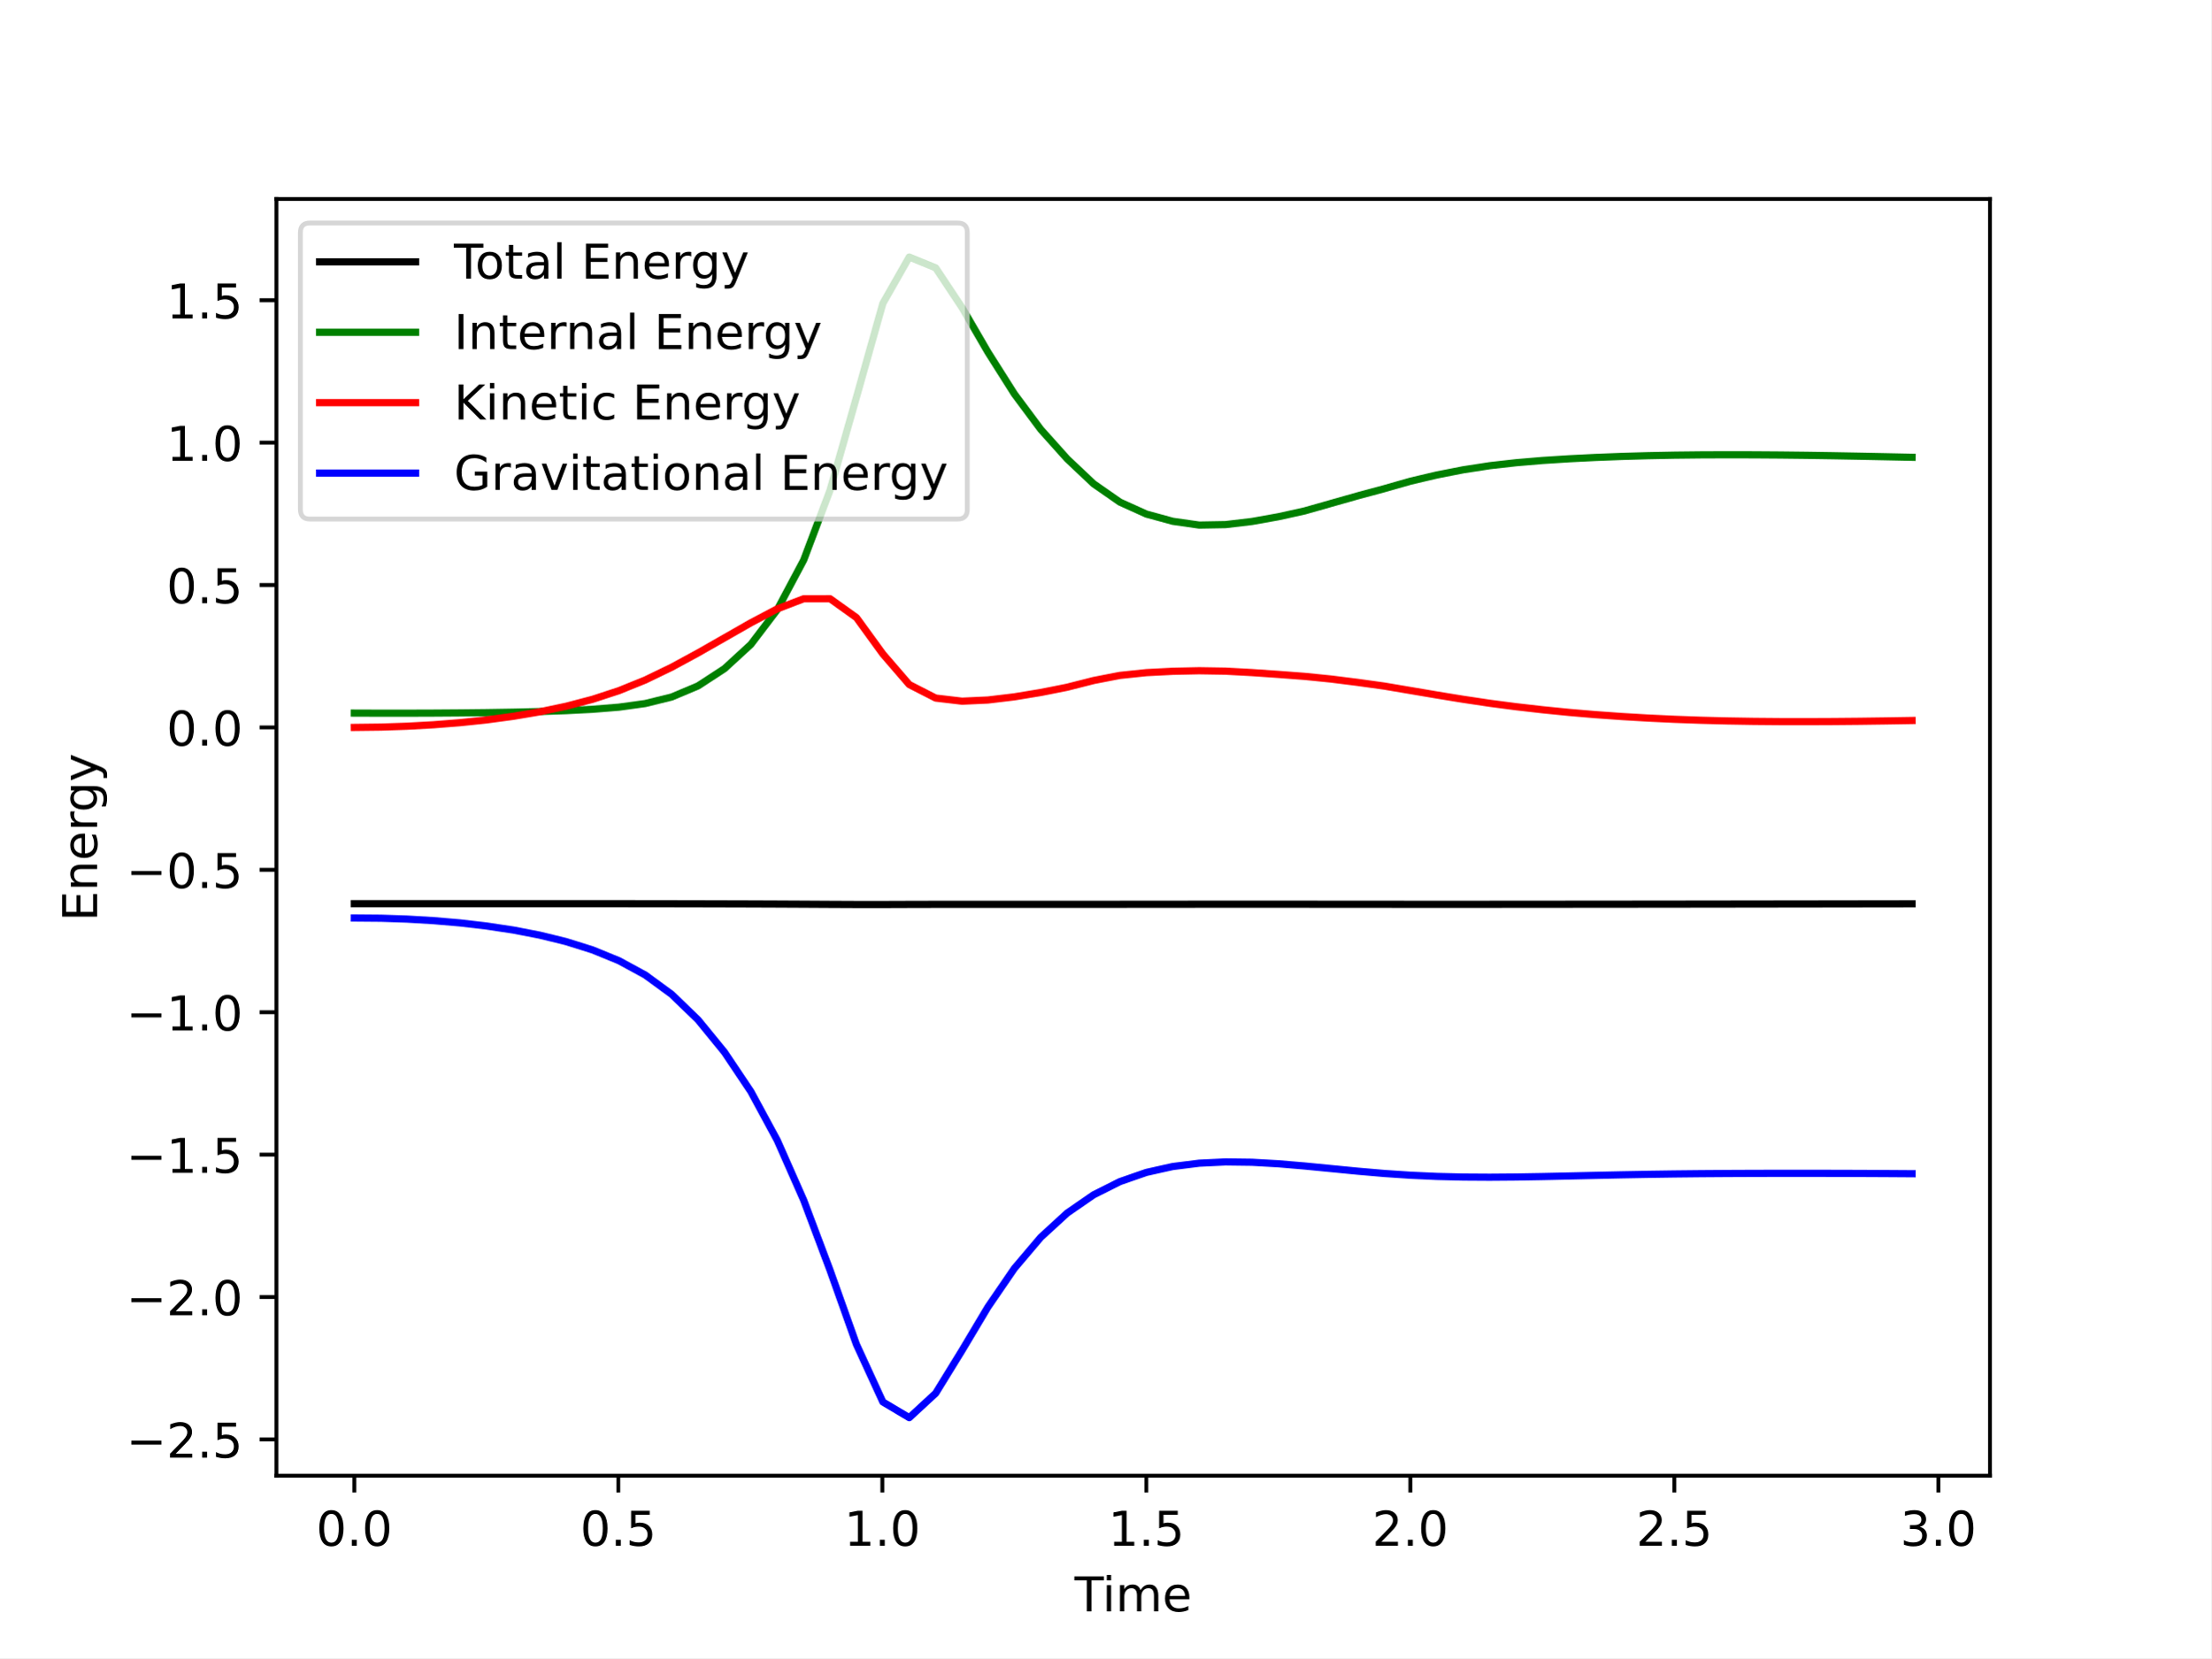
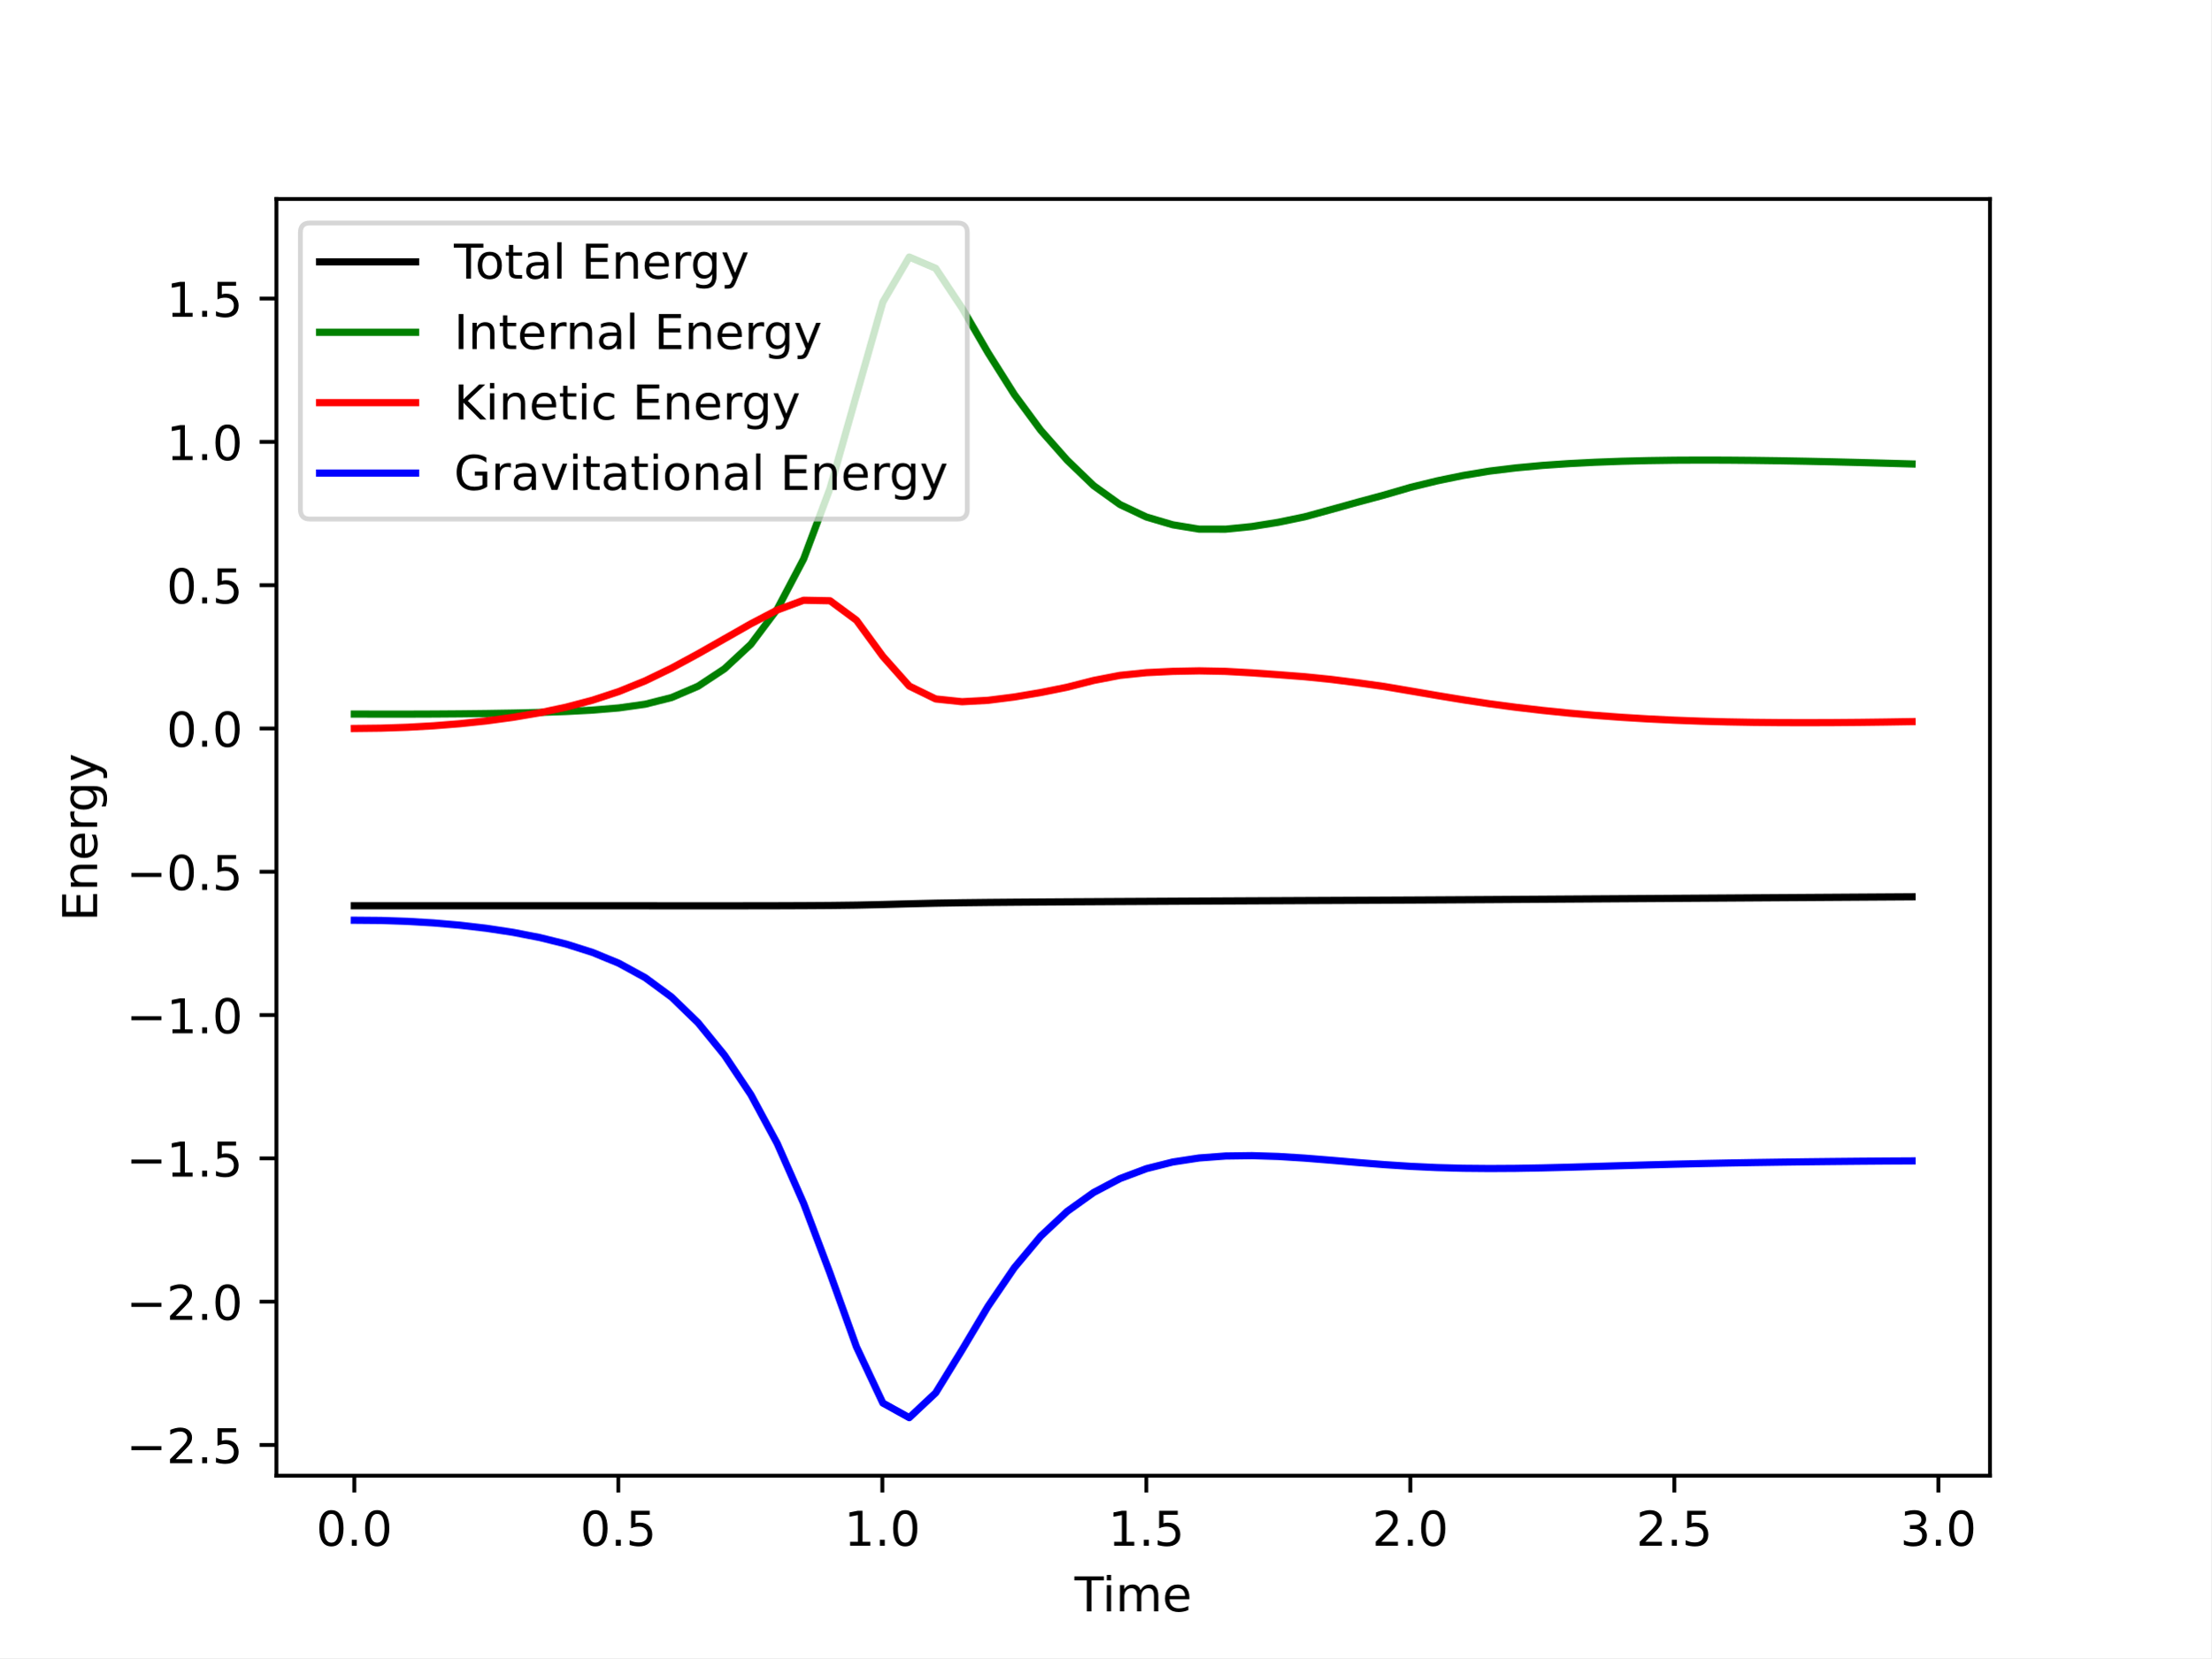
<svg xmlns="http://www.w3.org/2000/svg" xmlns:xlink="http://www.w3.org/1999/xlink" width="460.8pt" height="345.6pt" viewBox="0 0 460.8 345.6" version="1.1">
  <defs>
    <style type="text/css">*{stroke-linejoin: round; stroke-linecap: butt}</style>
  </defs>
  <g id="figure_1">
    <g id="patch_1">
      <path d="M 0 345.6  L 460.8 345.6  L 460.8 0  L 0 0  z " style="fill: #ffffff" />
    </g>
    <g id="axes_1">
      <g id="patch_2">
        <path d="M 57.6 307.584  L 414.72 307.584  L 414.72 41.472  L 57.6 41.472  z " style="fill: #ffffff" />
      </g>
      <g id="matplotlib.axis_1">
        <g id="xtick_1">
          <g id="line2d_1">
            <defs>
-               <path id="mee85e6ace7" d="M 0 0  L 0 3.5  " style="stroke: #000000; stroke-width: 0.8" />
-             </defs>
-             <g>
-               <use xlink:href="#mee85e6ace7" x="73.833" y="307.584" style="stroke: #000000; stroke-width: 0.8" />
+               <path id="m0161b5e053" d="M 0 0  L 0 3.5  " style="stroke: #000000; stroke-width: 0.8" />
+             </defs>
+             <g>
+               <use xlink:href="#m0161b5e053" x="73.833" y="307.584" style="stroke: #000000; stroke-width: 0.8" />
            </g>
          </g>
          <g id="text_1">
            <g transform="translate(65.88116 322.1824) scale(0.1 -0.1)">
              <defs>
                <path id="DejaVuSans-30" d="M 2034 4250  Q 1547 4250 1301 3770  Q 1056 3291 1056 2328  Q 1056 1369 1301 889  Q 1547 409 2034 409  Q 2525 409 2770 889  Q 3016 1369 3016 2328  Q 3016 3291 2770 3770  Q 2525 4250 2034 4250  z M 2034 4750  Q 2819 4750 3233 4129  Q 3647 3509 3647 2328  Q 3647 1150 3233 529  Q 2819 -91 2034 -91  Q 1250 -91 836 529  Q 422 1150 422 2328  Q 422 3509 836 4129  Q 1250 4750 2034 4750  z " transform="scale(0.015625)" />
                <path id="DejaVuSans-2e" d="M 684 794  L 1344 794  L 1344 0  L 684 0  L 684 794  z " transform="scale(0.015625)" />
              </defs>
              <use xlink:href="#DejaVuSans-30" />
              <use xlink:href="#DejaVuSans-2e" x="63.623" />
              <use xlink:href="#DejaVuSans-30" x="95.41" />
            </g>
          </g>
        </g>
        <g id="xtick_2">
          <g id="line2d_2">
            <g>
-               <use xlink:href="#mee85e6ace7" x="128.855" y="307.584" style="stroke: #000000; stroke-width: 0.8" />
+               <use xlink:href="#m0161b5e053" x="128.855" y="307.584" style="stroke: #000000; stroke-width: 0.8" />
            </g>
          </g>
          <g id="text_2">
            <g transform="translate(120.9037 322.1824) scale(0.1 -0.1)">
              <defs>
                <path id="DejaVuSans-35" d="M 691 4666  L 3169 4666  L 3169 4134  L 1269 4134  L 1269 2991  Q 1406 3038 1543 3061  Q 1681 3084 1819 3084  Q 2600 3084 3056 2656  Q 3513 2228 3513 1497  Q 3513 744 3044 326  Q 2575 -91 1722 -91  Q 1428 -91 1123 -41  Q 819 9 494 109  L 494 744  Q 775 591 1075 516  Q 1375 441 1709 441  Q 2250 441 2565 725  Q 2881 1009 2881 1497  Q 2881 1984 2565 2268  Q 2250 2553 1709 2553  Q 1456 2553 1204 2497  Q 953 2441 691 2322  L 691 4666  z " transform="scale(0.015625)" />
              </defs>
              <use xlink:href="#DejaVuSans-30" />
              <use xlink:href="#DejaVuSans-2e" x="63.623" />
              <use xlink:href="#DejaVuSans-35" x="95.41" />
            </g>
          </g>
        </g>
        <g id="xtick_3">
          <g id="line2d_3">
            <g>
-               <use xlink:href="#mee85e6ace7" x="183.878" y="307.584" style="stroke: #000000; stroke-width: 0.8" />
+               <use xlink:href="#m0161b5e053" x="183.878" y="307.584" style="stroke: #000000; stroke-width: 0.8" />
            </g>
          </g>
          <g id="text_3">
            <g transform="translate(175.9263 322.1824) scale(0.1 -0.1)">
              <defs>
                <path id="DejaVuSans-31" d="M 794 531  L 1825 531  L 1825 4091  L 703 3866  L 703 4441  L 1819 4666  L 2450 4666  L 2450 531  L 3481 531  L 3481 0  L 794 0  L 794 531  z " transform="scale(0.015625)" />
              </defs>
              <use xlink:href="#DejaVuSans-31" />
              <use xlink:href="#DejaVuSans-2e" x="63.623" />
              <use xlink:href="#DejaVuSans-30" x="95.41" />
            </g>
          </g>
        </g>
        <g id="xtick_4">
          <g id="line2d_4">
            <g>
-               <use xlink:href="#mee85e6ace7" x="238.9" y="307.584" style="stroke: #000000; stroke-width: 0.8" />
+               <use xlink:href="#m0161b5e053" x="238.9" y="307.584" style="stroke: #000000; stroke-width: 0.8" />
            </g>
          </g>
          <g id="text_4">
            <g transform="translate(230.9489 322.1824) scale(0.1 -0.1)">
              <use xlink:href="#DejaVuSans-31" />
              <use xlink:href="#DejaVuSans-2e" x="63.623" />
              <use xlink:href="#DejaVuSans-35" x="95.41" />
            </g>
          </g>
        </g>
        <g id="xtick_5">
          <g id="line2d_5">
            <g>
-               <use xlink:href="#mee85e6ace7" x="293.923" y="307.584" style="stroke: #000000; stroke-width: 0.8" />
+               <use xlink:href="#m0161b5e053" x="293.923" y="307.584" style="stroke: #000000; stroke-width: 0.8" />
            </g>
          </g>
          <g id="text_5">
            <g transform="translate(285.9715 322.1824) scale(0.1 -0.1)">
              <defs>
                <path id="DejaVuSans-32" d="M 1228 531  L 3431 531  L 3431 0  L 469 0  L 469 531  Q 828 903 1448 1529  Q 2069 2156 2228 2338  Q 2531 2678 2651 2914  Q 2772 3150 2772 3378  Q 2772 3750 2511 3984  Q 2250 4219 1831 4219  Q 1534 4219 1204 4116  Q 875 4013 500 3803  L 500 4441  Q 881 4594 1212 4672  Q 1544 4750 1819 4750  Q 2544 4750 2975 4387  Q 3406 4025 3406 3419  Q 3406 3131 3298 2873  Q 3191 2616 2906 2266  Q 2828 2175 2409 1742  Q 1991 1309 1228 531  z " transform="scale(0.015625)" />
              </defs>
              <use xlink:href="#DejaVuSans-32" />
              <use xlink:href="#DejaVuSans-2e" x="63.623" />
              <use xlink:href="#DejaVuSans-30" x="95.41" />
            </g>
          </g>
        </g>
        <g id="xtick_6">
          <g id="line2d_6">
            <g>
-               <use xlink:href="#mee85e6ace7" x="348.946" y="307.584" style="stroke: #000000; stroke-width: 0.8" />
+               <use xlink:href="#m0161b5e053" x="348.946" y="307.584" style="stroke: #000000; stroke-width: 0.8" />
            </g>
          </g>
          <g id="text_6">
-             <g transform="translate(340.994 322.1824) scale(0.1 -0.1)">
+             <g transform="translate(340.9941 322.1824) scale(0.1 -0.1)">
              <use xlink:href="#DejaVuSans-32" />
              <use xlink:href="#DejaVuSans-2e" x="63.623" />
              <use xlink:href="#DejaVuSans-35" x="95.41" />
            </g>
          </g>
        </g>
        <g id="xtick_7">
          <g id="line2d_7">
            <g>
-               <use xlink:href="#mee85e6ace7" x="403.968" y="307.584" style="stroke: #000000; stroke-width: 0.8" />
+               <use xlink:href="#m0161b5e053" x="403.968" y="307.584" style="stroke: #000000; stroke-width: 0.8" />
            </g>
          </g>
          <g id="text_7">
            <g transform="translate(396.0166 322.1824) scale(0.1 -0.1)">
              <defs>
                <path id="DejaVuSans-33" d="M 2597 2516  Q 3050 2419 3304 2112  Q 3559 1806 3559 1356  Q 3559 666 3084 287  Q 2609 -91 1734 -91  Q 1441 -91 1130 -33  Q 819 25 488 141  L 488 750  Q 750 597 1062 519  Q 1375 441 1716 441  Q 2309 441 2620 675  Q 2931 909 2931 1356  Q 2931 1769 2642 2001  Q 2353 2234 1838 2234  L 1294 2234  L 1294 2753  L 1863 2753  Q 2328 2753 2575 2939  Q 2822 3125 2822 3475  Q 2822 3834 2567 4026  Q 2313 4219 1838 4219  Q 1578 4219 1281 4162  Q 984 4106 628 3988  L 628 4550  Q 988 4650 1302 4700  Q 1616 4750 1894 4750  Q 2613 4750 3031 4423  Q 3450 4097 3450 3541  Q 3450 3153 3228 2886  Q 3006 2619 2597 2516  z " transform="scale(0.015625)" />
              </defs>
              <use xlink:href="#DejaVuSans-33" />
              <use xlink:href="#DejaVuSans-2e" x="63.623" />
              <use xlink:href="#DejaVuSans-30" x="95.41" />
            </g>
          </g>
        </g>
        <g id="text_8">
          <g transform="translate(223.9264 335.8606) scale(0.1 -0.1)">
            <defs>
              <path id="DejaVuSans-54" d="M -19 4666  L 3928 4666  L 3928 4134  L 2272 4134  L 2272 0  L 1638 0  L 1638 4134  L -19 4134  L -19 4666  z " transform="scale(0.015625)" />
              <path id="DejaVuSans-69" d="M 603 3500  L 1178 3500  L 1178 0  L 603 0  L 603 3500  z M 603 4863  L 1178 4863  L 1178 4134  L 603 4134  L 603 4863  z " transform="scale(0.015625)" />
              <path id="DejaVuSans-6d" d="M 3328 2828  Q 3544 3216 3844 3400  Q 4144 3584 4550 3584  Q 5097 3584 5394 3201  Q 5691 2819 5691 2113  L 5691 0  L 5113 0  L 5113 2094  Q 5113 2597 4934 2840  Q 4756 3084 4391 3084  Q 3944 3084 3684 2787  Q 3425 2491 3425 1978  L 3425 0  L 2847 0  L 2847 2094  Q 2847 2600 2669 2842  Q 2491 3084 2119 3084  Q 1678 3084 1418 2786  Q 1159 2488 1159 1978  L 1159 0  L 581 0  L 581 3500  L 1159 3500  L 1159 2956  Q 1356 3278 1631 3431  Q 1906 3584 2284 3584  Q 2666 3584 2933 3390  Q 3200 3197 3328 2828  z " transform="scale(0.015625)" />
              <path id="DejaVuSans-65" d="M 3597 1894  L 3597 1613  L 953 1613  Q 991 1019 1311 708  Q 1631 397 2203 397  Q 2534 397 2845 478  Q 3156 559 3463 722  L 3463 178  Q 3153 47 2828 -22  Q 2503 -91 2169 -91  Q 1331 -91 842 396  Q 353 884 353 1716  Q 353 2575 817 3079  Q 1281 3584 2069 3584  Q 2775 3584 3186 3129  Q 3597 2675 3597 1894  z M 3022 2063  Q 3016 2534 2758 2815  Q 2500 3097 2075 3097  Q 1594 3097 1305 2825  Q 1016 2553 972 2059  L 3022 2063  z " transform="scale(0.015625)" />
            </defs>
            <use xlink:href="#DejaVuSans-54" />
            <use xlink:href="#DejaVuSans-69" x="57.959" />
            <use xlink:href="#DejaVuSans-6d" x="85.742" />
            <use xlink:href="#DejaVuSans-65" x="183.154" />
          </g>
        </g>
      </g>
      <g id="matplotlib.axis_2">
        <g id="ytick_1">
          <g id="line2d_8">
            <defs>
-               <path id="mf016818dab" d="M 0 0  L -3.5 0  " style="stroke: #000000; stroke-width: 0.8" />
-             </defs>
-             <g>
-               <use xlink:href="#mf016818dab" x="57.6" y="300.025" style="stroke: #000000; stroke-width: 0.8" />
+               <path id="m5832516629" d="M 0 0  L -3.5 0  " style="stroke: #000000; stroke-width: 0.8" />
+             </defs>
+             <g>
+               <use xlink:href="#m5832516629" x="57.6" y="301.179" style="stroke: #000000; stroke-width: 0.8" />
            </g>
          </g>
          <g id="text_9">
-             <g transform="translate(26.31719 303.8241) scale(0.1 -0.1)">
+             <g transform="translate(26.31719 304.9782) scale(0.1 -0.1)">
              <defs>
                <path id="DejaVuSans-2212" d="M 678 2272  L 4684 2272  L 4684 1741  L 678 1741  L 678 2272  z " transform="scale(0.015625)" />
              </defs>
              <use xlink:href="#DejaVuSans-2212" />
              <use xlink:href="#DejaVuSans-32" x="83.789" />
              <use xlink:href="#DejaVuSans-2e" x="147.412" />
              <use xlink:href="#DejaVuSans-35" x="179.199" />
            </g>
          </g>
        </g>
        <g id="ytick_2">
          <g id="line2d_9">
            <g>
-               <use xlink:href="#mf016818dab" x="57.6" y="270.343" style="stroke: #000000; stroke-width: 0.8" />
+               <use xlink:href="#m5832516629" x="57.6" y="271.31" style="stroke: #000000; stroke-width: 0.8" />
            </g>
          </g>
          <g id="text_10">
-             <g transform="translate(26.31719 274.1422) scale(0.1 -0.1)">
+             <g transform="translate(26.31719 275.109) scale(0.1 -0.1)">
              <use xlink:href="#DejaVuSans-2212" />
              <use xlink:href="#DejaVuSans-32" x="83.789" />
              <use xlink:href="#DejaVuSans-2e" x="147.412" />
              <use xlink:href="#DejaVuSans-30" x="179.199" />
            </g>
          </g>
        </g>
        <g id="ytick_3">
          <g id="line2d_10">
            <g>
-               <use xlink:href="#mf016818dab" x="57.6" y="240.661" style="stroke: #000000; stroke-width: 0.8" />
+               <use xlink:href="#m5832516629" x="57.6" y="241.44" style="stroke: #000000; stroke-width: 0.8" />
            </g>
          </g>
          <g id="text_11">
-             <g transform="translate(26.31719 244.4603) scale(0.1 -0.1)">
+             <g transform="translate(26.31719 245.2397) scale(0.1 -0.1)">
              <use xlink:href="#DejaVuSans-2212" />
              <use xlink:href="#DejaVuSans-31" x="83.789" />
              <use xlink:href="#DejaVuSans-2e" x="147.412" />
              <use xlink:href="#DejaVuSans-35" x="179.199" />
            </g>
          </g>
        </g>
        <g id="ytick_4">
          <g id="line2d_11">
            <g>
-               <use xlink:href="#mf016818dab" x="57.6" y="210.979" style="stroke: #000000; stroke-width: 0.8" />
+               <use xlink:href="#m5832516629" x="57.6" y="211.571" style="stroke: #000000; stroke-width: 0.8" />
            </g>
          </g>
          <g id="text_12">
-             <g transform="translate(26.31719 214.7785) scale(0.1 -0.1)">
+             <g transform="translate(26.31719 215.3704) scale(0.1 -0.1)">
              <use xlink:href="#DejaVuSans-2212" />
              <use xlink:href="#DejaVuSans-31" x="83.789" />
              <use xlink:href="#DejaVuSans-2e" x="147.412" />
              <use xlink:href="#DejaVuSans-30" x="179.199" />
            </g>
          </g>
        </g>
        <g id="ytick_5">
          <g id="line2d_12">
            <g>
-               <use xlink:href="#mf016818dab" x="57.6" y="181.297" style="stroke: #000000; stroke-width: 0.8" />
+               <use xlink:href="#m5832516629" x="57.6" y="181.702" style="stroke: #000000; stroke-width: 0.8" />
            </g>
          </g>
          <g id="text_13">
-             <g transform="translate(26.31719 185.0966) scale(0.1 -0.1)">
+             <g transform="translate(26.31719 185.5011) scale(0.1 -0.1)">
              <use xlink:href="#DejaVuSans-2212" />
              <use xlink:href="#DejaVuSans-30" x="83.789" />
              <use xlink:href="#DejaVuSans-2e" x="147.412" />
              <use xlink:href="#DejaVuSans-35" x="179.199" />
            </g>
          </g>
        </g>
        <g id="ytick_6">
          <g id="line2d_13">
            <g>
-               <use xlink:href="#mf016818dab" x="57.6" y="151.616" style="stroke: #000000; stroke-width: 0.8" />
+               <use xlink:href="#m5832516629" x="57.6" y="151.833" style="stroke: #000000; stroke-width: 0.8" />
            </g>
          </g>
          <g id="text_14">
-             <g transform="translate(34.69687 155.4147) scale(0.1 -0.1)">
+             <g transform="translate(34.69687 155.6319) scale(0.1 -0.1)">
              <use xlink:href="#DejaVuSans-30" />
              <use xlink:href="#DejaVuSans-2e" x="63.623" />
              <use xlink:href="#DejaVuSans-30" x="95.41" />
            </g>
          </g>
        </g>
        <g id="ytick_7">
          <g id="line2d_14">
            <g>
-               <use xlink:href="#mf016818dab" x="57.6" y="121.934" style="stroke: #000000; stroke-width: 0.8" />
+               <use xlink:href="#m5832516629" x="57.6" y="121.963" style="stroke: #000000; stroke-width: 0.8" />
            </g>
          </g>
          <g id="text_15">
-             <g transform="translate(34.69687 125.7329) scale(0.1 -0.1)">
+             <g transform="translate(34.69687 125.7626) scale(0.1 -0.1)">
              <use xlink:href="#DejaVuSans-30" />
              <use xlink:href="#DejaVuSans-2e" x="63.623" />
              <use xlink:href="#DejaVuSans-35" x="95.41" />
            </g>
          </g>
        </g>
        <g id="ytick_8">
          <g id="line2d_15">
            <g>
-               <use xlink:href="#mf016818dab" x="57.6" y="92.252" style="stroke: #000000; stroke-width: 0.8" />
+               <use xlink:href="#m5832516629" x="57.6" y="92.094" style="stroke: #000000; stroke-width: 0.8" />
            </g>
          </g>
          <g id="text_16">
-             <g transform="translate(34.69687 96.05102) scale(0.1 -0.1)">
+             <g transform="translate(34.69687 95.89332) scale(0.1 -0.1)">
              <use xlink:href="#DejaVuSans-31" />
              <use xlink:href="#DejaVuSans-2e" x="63.623" />
              <use xlink:href="#DejaVuSans-30" x="95.41" />
            </g>
          </g>
        </g>
        <g id="ytick_9">
          <g id="line2d_16">
            <g>
-               <use xlink:href="#mf016818dab" x="57.6" y="62.57" style="stroke: #000000; stroke-width: 0.8" />
+               <use xlink:href="#m5832516629" x="57.6" y="62.225" style="stroke: #000000; stroke-width: 0.8" />
            </g>
          </g>
          <g id="text_17">
-             <g transform="translate(34.69687 66.36916) scale(0.1 -0.1)">
+             <g transform="translate(34.69687 66.02405) scale(0.1 -0.1)">
              <use xlink:href="#DejaVuSans-31" />
              <use xlink:href="#DejaVuSans-2e" x="63.623" />
              <use xlink:href="#DejaVuSans-35" x="95.41" />
            </g>
          </g>
        </g>
        <g id="text_18">
          <g transform="translate(20.2375 192.0342) rotate(-90) scale(0.1 -0.1)">
            <defs>
              <path id="DejaVuSans-45" d="M 628 4666  L 3578 4666  L 3578 4134  L 1259 4134  L 1259 2753  L 3481 2753  L 3481 2222  L 1259 2222  L 1259 531  L 3634 531  L 3634 0  L 628 0  L 628 4666  z " transform="scale(0.015625)" />
              <path id="DejaVuSans-6e" d="M 3513 2113  L 3513 0  L 2938 0  L 2938 2094  Q 2938 2591 2744 2837  Q 2550 3084 2163 3084  Q 1697 3084 1428 2787  Q 1159 2491 1159 1978  L 1159 0  L 581 0  L 581 3500  L 1159 3500  L 1159 2956  Q 1366 3272 1645 3428  Q 1925 3584 2291 3584  Q 2894 3584 3203 3211  Q 3513 2838 3513 2113  z " transform="scale(0.015625)" />
              <path id="DejaVuSans-72" d="M 2631 2963  Q 2534 3019 2420 3045  Q 2306 3072 2169 3072  Q 1681 3072 1420 2755  Q 1159 2438 1159 1844  L 1159 0  L 581 0  L 581 3500  L 1159 3500  L 1159 2956  Q 1341 3275 1631 3429  Q 1922 3584 2338 3584  Q 2397 3584 2469 3576  Q 2541 3569 2628 3553  L 2631 2963  z " transform="scale(0.015625)" />
              <path id="DejaVuSans-67" d="M 2906 1791  Q 2906 2416 2648 2759  Q 2391 3103 1925 3103  Q 1463 3103 1205 2759  Q 947 2416 947 1791  Q 947 1169 1205 825  Q 1463 481 1925 481  Q 2391 481 2648 825  Q 2906 1169 2906 1791  z M 3481 434  Q 3481 -459 3084 -895  Q 2688 -1331 1869 -1331  Q 1566 -1331 1297 -1286  Q 1028 -1241 775 -1147  L 775 -588  Q 1028 -725 1275 -790  Q 1522 -856 1778 -856  Q 2344 -856 2625 -561  Q 2906 -266 2906 331  L 2906 616  Q 2728 306 2450 153  Q 2172 0 1784 0  Q 1141 0 747 490  Q 353 981 353 1791  Q 353 2603 747 3093  Q 1141 3584 1784 3584  Q 2172 3584 2450 3431  Q 2728 3278 2906 2969  L 2906 3500  L 3481 3500  L 3481 434  z " transform="scale(0.015625)" />
              <path id="DejaVuSans-79" d="M 2059 -325  Q 1816 -950 1584 -1140  Q 1353 -1331 966 -1331  L 506 -1331  L 506 -850  L 844 -850  Q 1081 -850 1212 -737  Q 1344 -625 1503 -206  L 1606 56  L 191 3500  L 800 3500  L 1894 763  L 2988 3500  L 3597 3500  L 2059 -325  z " transform="scale(0.015625)" />
            </defs>
            <use xlink:href="#DejaVuSans-45" />
            <use xlink:href="#DejaVuSans-6e" x="63.184" />
            <use xlink:href="#DejaVuSans-65" x="126.562" />
            <use xlink:href="#DejaVuSans-72" x="188.086" />
            <use xlink:href="#DejaVuSans-67" x="227.449" />
            <use xlink:href="#DejaVuSans-79" x="290.926" />
          </g>
        </g>
      </g>
      <g id="line2d_17">
-         <path d="M 73.833 188.347  L 79.445 188.347  L 84.837 188.347  L 90.34 188.347  L 95.842 188.347  L 101.344 188.347  L 106.956 188.347  L 112.458 188.348  L 117.961 188.349  L 123.463 188.351  L 128.965 188.354  L 134.467 188.359  L 139.969 188.367  L 145.472 188.378  L 150.974 188.392  L 156.476 188.408  L 161.978 188.431  L 167.48 188.46  L 172.983 188.493  L 178.485 188.52  L 183.987 188.522  L 189.489 188.502  L 194.992 188.489  L 200.494 188.486  L 205.887 188.488  L 211.389 188.488  L 216.892 188.488  L 222.394 188.486  L 227.897 188.483  L 233.399 188.48  L 238.902 188.475  L 244.405 188.471  L 249.907 188.466  L 255.41 188.464  L 260.912 188.464  L 266.415 188.464  L 271.917 188.466  L 277.42 188.47  L 282.922 188.474  L 288.523 188.478  L 293.952 188.481  L 299.454 188.483  L 304.956 188.481  L 310.458 188.48  L 315.959 188.477  L 321.461 188.472  L 326.963 188.467  L 332.465 188.463  L 337.967 188.458  L 343.469 188.452  L 348.971 188.446  L 354.472 188.439  L 359.974 188.432  L 365.476 188.425  L 370.978 188.417  L 376.48 188.41  L 381.982 188.402  L 387.484 188.394  L 392.985 188.386  L 398.487 188.378  " clip-path="url(#p14ffa6c69c)" style="fill: none; stroke: #000000; stroke-width: 1.5; stroke-linecap: square" />
+         <path d="M 73.833 188.796  L 79.445 188.795  L 84.837 188.795  L 90.34 188.794  L 95.842 188.794  L 101.344 188.793  L 106.956 188.793  L 112.458 188.793  L 117.961 188.793  L 123.463 188.794  L 128.965 188.796  L 134.467 188.798  L 139.969 188.802  L 145.472 188.805  L 150.974 188.804  L 156.476 188.798  L 161.978 188.788  L 167.48 188.767  L 172.983 188.73  L 178.485 188.658  L 183.987 188.533  L 189.489 188.38  L 194.992 188.251  L 200.494 188.16  L 205.887 188.097  L 211.389 188.048  L 216.892 188.008  L 222.394 187.972  L 227.897 187.94  L 233.399 187.908  L 238.902 187.878  L 244.405 187.847  L 249.907 187.816  L 255.41 187.789  L 260.912 187.761  L 266.415 187.734  L 271.917 187.707  L 277.42 187.681  L 282.922 187.655  L 288.522 187.628  L 293.952 187.6  L 299.454 187.569  L 304.956 187.536  L 310.458 187.502  L 315.959 187.466  L 321.461 187.43  L 326.963 187.393  L 332.465 187.357  L 337.967 187.321  L 343.469 187.285  L 348.971 187.249  L 354.472 187.212  L 359.974 187.176  L 365.476 187.139  L 370.978 187.102  L 376.48 187.066  L 381.982 187.029  L 387.484 186.992  L 392.985 186.956  L 398.487 186.92  " clip-path="url(#p049c8ab7bf)" style="fill: none; stroke: #000000; stroke-width: 1.5; stroke-linecap: square" />
      </g>
      <g id="line2d_18">
-         <path d="M 73.833 148.63  L 79.445 148.65  L 84.837 148.649  L 90.34 148.63  L 95.842 148.591  L 101.344 148.53  L 106.956 148.437  L 112.458 148.306  L 117.961 148.118  L 123.463 147.839  L 128.965 147.395  L 134.467 146.635  L 139.969 145.279  L 145.472 142.961  L 150.974 139.371  L 156.476 134.318  L 161.978 127.085  L 167.48 116.752  L 172.983 102.169  L 178.485 82.791  L 183.987 63.237  L 189.489 53.568  L 194.992 55.824  L 200.494 64.114  L 205.887 73.399  L 211.389 82.093  L 216.892 89.491  L 222.394 95.631  L 227.897 100.828  L 233.399 104.658  L 238.902 107.143  L 244.405 108.648  L 249.907 109.442  L 255.41 109.343  L 260.912 108.686  L 266.415 107.703  L 271.917 106.483  L 277.42 104.917  L 282.922 103.355  L 288.523 101.843  L 293.952 100.292  L 299.454 98.993  L 304.956 97.914  L 310.458 97.062  L 315.959 96.442  L 321.461 95.971  L 326.963 95.619  L 332.465 95.346  L 337.967 95.134  L 343.469 94.977  L 348.971 94.868  L 354.472 94.807  L 359.974 94.785  L 365.476 94.797  L 370.978 94.836  L 376.48 94.9  L 381.982 94.985  L 387.484 95.086  L 392.985 95.197  L 398.487 95.312  " clip-path="url(#p14ffa6c69c)" style="fill: none; stroke: #008000; stroke-width: 1.5; stroke-linecap: square" />
+         <path d="M 73.833 148.829  L 79.445 148.847  L 84.837 148.844  L 90.34 148.824  L 95.842 148.783  L 101.344 148.719  L 106.956 148.623  L 112.458 148.489  L 117.961 148.296  L 123.463 148.009  L 128.965 147.553  L 134.467 146.774  L 139.969 145.387  L 145.472 143.032  L 150.974 139.402  L 156.476 134.291  L 161.978 126.956  L 167.48 116.498  L 172.983 101.77  L 178.485 82.315  L 183.987 62.956  L 189.489 53.568  L 194.992 55.918  L 200.494 64.204  L 205.887 73.488  L 211.389 82.216  L 216.892 89.679  L 222.394 95.907  L 227.897 101.208  L 233.399 105.151  L 238.902 107.755  L 244.405 109.378  L 249.907 110.285  L 255.41 110.292  L 260.912 109.74  L 266.415 108.853  L 271.917 107.714  L 277.42 106.204  L 282.922 104.672  L 288.522 103.161  L 293.952 101.58  L 299.454 100.231  L 304.956 99.094  L 310.458 98.182  L 315.959 97.511  L 321.461 97  L 326.963 96.624  L 332.465 96.342  L 337.967 96.136  L 343.469 95.998  L 348.971 95.917  L 354.472 95.89  L 359.974 95.906  L 365.476 95.956  L 370.978 96.033  L 376.48 96.135  L 381.982 96.257  L 387.484 96.396  L 392.985 96.546  L 398.487 96.7  " clip-path="url(#p049c8ab7bf)" style="fill: none; stroke: #008000; stroke-width: 1.5; stroke-linecap: square" />
      </g>
      <g id="line2d_19">
-         <path d="M 73.833 151.616  L 79.445 151.548  L 84.837 151.368  L 90.34 151.064  L 95.842 150.63  L 101.344 150.055  L 106.956 149.301  L 112.458 148.37  L 117.961 147.209  L 123.463 145.763  L 128.965 143.963  L 134.467 141.738  L 139.969 139.075  L 145.472 136.088  L 150.974 132.951  L 156.476 129.809  L 161.978 126.902  L 167.48 124.801  L 172.983 124.79  L 178.485 128.728  L 183.987 136.304  L 189.489 142.681  L 194.992 145.495  L 200.494 146.148  L 205.887 145.902  L 211.389 145.24  L 216.892 144.335  L 222.394 143.24  L 227.897 141.841  L 233.399 140.771  L 238.902 140.196  L 244.405 139.917  L 249.907 139.8  L 255.41 139.891  L 260.912 140.185  L 266.415 140.562  L 271.917 140.979  L 277.42 141.534  L 282.922 142.223  L 288.523 143.006  L 293.952 143.922  L 299.454 144.858  L 304.956 145.756  L 310.458 146.579  L 315.959 147.3  L 321.461 147.931  L 326.963 148.48  L 332.465 148.949  L 337.967 149.343  L 343.469 149.666  L 348.971 149.924  L 354.472 150.121  L 359.974 150.262  L 365.476 150.353  L 370.978 150.401  L 376.48 150.41  L 381.982 150.386  L 387.484 150.335  L 392.985 150.26  L 398.487 150.168  " clip-path="url(#p14ffa6c69c)" style="fill: none; stroke: #ff0000; stroke-width: 1.5; stroke-linecap: square" />
+         <path d="M 73.833 151.833  L 79.445 151.765  L 84.837 151.583  L 90.34 151.277  L 95.842 150.841  L 101.344 150.262  L 106.956 149.504  L 112.458 148.567  L 117.961 147.399  L 123.463 145.946  L 128.965 144.138  L 134.467 141.907  L 139.969 139.248  L 145.472 136.27  L 150.974 133.147  L 156.476 130.017  L 161.978 127.141  L 167.48 125.108  L 172.983 125.214  L 178.485 129.278  L 183.987 136.806  L 189.489 142.993  L 194.992 145.679  L 200.494 146.259  L 205.887 145.967  L 211.389 145.27  L 216.892 144.343  L 222.394 143.234  L 227.897 141.83  L 233.399 140.765  L 238.902 140.198  L 244.405 139.931  L 249.907 139.826  L 255.41 139.933  L 260.912 140.238  L 266.415 140.625  L 271.917 141.049  L 277.42 141.608  L 282.922 142.302  L 288.522 143.089  L 293.952 144.012  L 299.454 144.956  L 304.956 145.862  L 310.458 146.694  L 315.959 147.425  L 321.461 148.067  L 326.963 148.627  L 332.465 149.106  L 337.967 149.51  L 343.469 149.843  L 348.971 150.109  L 354.472 150.314  L 359.974 150.463  L 365.476 150.56  L 370.978 150.614  L 376.48 150.629  L 381.982 150.61  L 387.484 150.563  L 392.985 150.492  L 398.487 150.402  " clip-path="url(#p049c8ab7bf)" style="fill: none; stroke: #ff0000; stroke-width: 1.5; stroke-linecap: square" />
      </g>
      <g id="line2d_20">
-         <path d="M 73.833 191.337  L 79.445 191.385  L 84.837 191.566  L 90.34 191.889  L 95.842 192.361  L 101.344 192.998  L 106.956 193.846  L 112.458 194.908  L 117.961 196.258  L 123.463 197.984  L 128.965 200.231  L 134.467 203.222  L 139.969 207.248  L 145.472 212.564  L 150.974 219.304  L 156.476 227.516  L 161.978 237.679  L 167.48 250.141  L 172.983 264.768  L 178.485 280.235  L 183.987 292.214  L 189.489 295.488  L 194.992 290.403  L 200.494 281.459  L 205.887 272.42  L 211.389 264.389  L 216.892 257.895  L 222.394 252.849  L 227.897 249.048  L 233.399 246.284  L 238.902 244.37  L 244.405 243.139  L 249.907 242.447  L 255.41 242.186  L 260.912 242.256  L 266.415 242.566  L 271.917 243.032  L 277.42 243.573  L 282.922 244.109  L 288.523 244.591  L 293.952 244.958  L 299.454 245.21  L 304.956 245.342  L 310.458 245.377  L 315.959 245.333  L 321.461 245.238  L 326.963 245.117  L 332.465 244.99  L 337.967 244.872  L 343.469 244.77  L 348.971 244.689  L 354.472 244.63  L 359.974 244.591  L 365.476 244.567  L 370.978 244.556  L 376.48 244.556  L 381.982 244.563  L 387.484 244.579  L 392.985 244.606  L 398.487 244.644  " clip-path="url(#p14ffa6c69c)" style="fill: none; stroke: #0000ff; stroke-width: 1.5; stroke-linecap: square" />
+         <path d="M 73.833 191.805  L 79.445 191.854  L 84.837 192.038  L 90.34 192.364  L 95.842 192.84  L 101.344 193.482  L 106.956 194.336  L 112.458 195.407  L 117.961 196.768  L 123.463 198.509  L 128.965 200.774  L 134.467 203.786  L 139.969 207.837  L 145.472 213.173  L 150.974 219.925  L 156.476 228.159  L 161.978 238.36  L 167.48 250.83  L 172.983 265.415  L 178.485 280.734  L 183.987 292.44  L 189.489 295.488  L 194.992 290.322  L 200.494 281.365  L 205.887 272.31  L 211.389 264.231  L 216.892 257.654  L 222.394 252.499  L 227.897 248.569  L 233.399 245.66  L 238.902 243.592  L 244.405 242.205  L 249.907 241.361  L 255.41 240.95  L 260.912 240.873  L 266.415 241.047  L 271.917 241.393  L 277.42 241.838  L 282.922 242.308  L 288.522 242.75  L 293.952 243.106  L 299.454 243.364  L 304.956 243.513  L 310.458 243.564  L 315.959 243.529  L 321.461 243.43  L 326.963 243.291  L 332.465 243.131  L 337.967 242.965  L 343.469 242.805  L 348.971 242.657  L 354.472 242.527  L 359.974 242.414  L 365.476 242.316  L 370.978 242.233  L 376.48 242.16  L 381.982 242.098  L 387.484 242.044  L 392.985 242  L 398.487 241.969  " clip-path="url(#p049c8ab7bf)" style="fill: none; stroke: #0000ff; stroke-width: 1.5; stroke-linecap: square" />
      </g>
      <g id="patch_3">
        <path d="M 57.6 307.584  L 57.6 41.472  " style="fill: none; stroke: #000000; stroke-width: 0.8; stroke-linejoin: miter; stroke-linecap: square" />
      </g>
      <g id="patch_4">
        <path d="M 414.72 307.584  L 414.72 41.472  " style="fill: none; stroke: #000000; stroke-width: 0.8; stroke-linejoin: miter; stroke-linecap: square" />
      </g>
      <g id="patch_5">
        <path d="M 57.6 307.584  L 414.72 307.584  " style="fill: none; stroke: #000000; stroke-width: 0.8; stroke-linejoin: miter; stroke-linecap: square" />
      </g>
      <g id="patch_6">
        <path d="M 57.6 41.472  L 414.72 41.472  " style="fill: none; stroke: #000000; stroke-width: 0.8; stroke-linejoin: miter; stroke-linecap: square" />
      </g>
      <g id="legend_1">
        <g id="patch_7">
          <path d="M 64.6 108.184  L 199.584 108.184  Q 201.584 108.184 201.584 106.184  L 201.584 48.472  Q 201.584 46.472 199.584 46.472  L 64.6 46.472  Q 62.6 46.472 62.6 48.472  L 62.6 106.184  Q 62.6 108.184 64.6 108.184  z " style="fill: #ffffff; opacity: 0.8; stroke: #cccccc; stroke-linejoin: miter" />
        </g>
        <g id="line2d_21">
          <path d="M 66.6 54.57  L 76.6 54.57  L 86.6 54.57  " style="fill: none; stroke: #000000; stroke-width: 1.5; stroke-linecap: square" />
        </g>
        <g id="text_19">
          <g transform="translate(94.6 58.07044) scale(0.1 -0.1)">
            <defs>
              <path id="DejaVuSans-6f" d="M 1959 3097  Q 1497 3097 1228 2736  Q 959 2375 959 1747  Q 959 1119 1226 758  Q 1494 397 1959 397  Q 2419 397 2687 759  Q 2956 1122 2956 1747  Q 2956 2369 2687 2733  Q 2419 3097 1959 3097  z M 1959 3584  Q 2709 3584 3137 3096  Q 3566 2609 3566 1747  Q 3566 888 3137 398  Q 2709 -91 1959 -91  Q 1206 -91 779 398  Q 353 888 353 1747  Q 353 2609 779 3096  Q 1206 3584 1959 3584  z " transform="scale(0.015625)" />
              <path id="DejaVuSans-74" d="M 1172 4494  L 1172 3500  L 2356 3500  L 2356 3053  L 1172 3053  L 1172 1153  Q 1172 725 1289 603  Q 1406 481 1766 481  L 2356 481  L 2356 0  L 1766 0  Q 1100 0 847 248  Q 594 497 594 1153  L 594 3053  L 172 3053  L 172 3500  L 594 3500  L 594 4494  L 1172 4494  z " transform="scale(0.015625)" />
              <path id="DejaVuSans-61" d="M 2194 1759  Q 1497 1759 1228 1600  Q 959 1441 959 1056  Q 959 750 1161 570  Q 1363 391 1709 391  Q 2188 391 2477 730  Q 2766 1069 2766 1631  L 2766 1759  L 2194 1759  z M 3341 1997  L 3341 0  L 2766 0  L 2766 531  Q 2569 213 2275 61  Q 1981 -91 1556 -91  Q 1019 -91 701 211  Q 384 513 384 1019  Q 384 1609 779 1909  Q 1175 2209 1959 2209  L 2766 2209  L 2766 2266  Q 2766 2663 2505 2880  Q 2244 3097 1772 3097  Q 1472 3097 1187 3025  Q 903 2953 641 2809  L 641 3341  Q 956 3463 1253 3523  Q 1550 3584 1831 3584  Q 2591 3584 2966 3190  Q 3341 2797 3341 1997  z " transform="scale(0.015625)" />
              <path id="DejaVuSans-6c" d="M 603 4863  L 1178 4863  L 1178 0  L 603 0  L 603 4863  z " transform="scale(0.015625)" />
              <path id="DejaVuSans-20" transform="scale(0.015625)" />
            </defs>
            <use xlink:href="#DejaVuSans-54" />
            <use xlink:href="#DejaVuSans-6f" x="44.084" />
            <use xlink:href="#DejaVuSans-74" x="105.266" />
            <use xlink:href="#DejaVuSans-61" x="144.475" />
            <use xlink:href="#DejaVuSans-6c" x="205.754" />
            <use xlink:href="#DejaVuSans-20" x="233.537" />
            <use xlink:href="#DejaVuSans-45" x="265.324" />
            <use xlink:href="#DejaVuSans-6e" x="328.508" />
            <use xlink:href="#DejaVuSans-65" x="391.887" />
            <use xlink:href="#DejaVuSans-72" x="453.41" />
            <use xlink:href="#DejaVuSans-67" x="492.773" />
            <use xlink:href="#DejaVuSans-79" x="556.25" />
          </g>
        </g>
        <g id="line2d_22">
          <path d="M 66.6 69.249  L 76.6 69.249  L 86.6 69.249  " style="fill: none; stroke: #008000; stroke-width: 1.5; stroke-linecap: square" />
        </g>
        <g id="text_20">
          <g transform="translate(94.6 72.74856) scale(0.1 -0.1)">
            <defs>
              <path id="DejaVuSans-49" d="M 628 4666  L 1259 4666  L 1259 0  L 628 0  L 628 4666  z " transform="scale(0.015625)" />
            </defs>
            <use xlink:href="#DejaVuSans-49" />
            <use xlink:href="#DejaVuSans-6e" x="29.492" />
            <use xlink:href="#DejaVuSans-74" x="92.871" />
            <use xlink:href="#DejaVuSans-65" x="132.08" />
            <use xlink:href="#DejaVuSans-72" x="193.604" />
            <use xlink:href="#DejaVuSans-6e" x="232.967" />
            <use xlink:href="#DejaVuSans-61" x="296.346" />
            <use xlink:href="#DejaVuSans-6c" x="357.625" />
            <use xlink:href="#DejaVuSans-20" x="385.408" />
            <use xlink:href="#DejaVuSans-45" x="417.195" />
            <use xlink:href="#DejaVuSans-6e" x="480.379" />
            <use xlink:href="#DejaVuSans-65" x="543.758" />
            <use xlink:href="#DejaVuSans-72" x="605.281" />
            <use xlink:href="#DejaVuSans-67" x="644.645" />
            <use xlink:href="#DejaVuSans-79" x="708.121" />
          </g>
        </g>
        <g id="line2d_23">
          <path d="M 66.6 83.927  L 76.6 83.927  L 86.6 83.927  " style="fill: none; stroke: #ff0000; stroke-width: 1.5; stroke-linecap: square" />
        </g>
        <g id="text_21">
          <g transform="translate(94.6 87.42669) scale(0.1 -0.1)">
            <defs>
              <path id="DejaVuSans-4b" d="M 628 4666  L 1259 4666  L 1259 2694  L 3353 4666  L 4166 4666  L 1850 2491  L 4331 0  L 3500 0  L 1259 2247  L 1259 0  L 628 0  L 628 4666  z " transform="scale(0.015625)" />
              <path id="DejaVuSans-63" d="M 3122 3366  L 3122 2828  Q 2878 2963 2633 3030  Q 2388 3097 2138 3097  Q 1578 3097 1268 2742  Q 959 2388 959 1747  Q 959 1106 1268 751  Q 1578 397 2138 397  Q 2388 397 2633 464  Q 2878 531 3122 666  L 3122 134  Q 2881 22 2623 -34  Q 2366 -91 2075 -91  Q 1284 -91 818 406  Q 353 903 353 1747  Q 353 2603 823 3093  Q 1294 3584 2113 3584  Q 2378 3584 2631 3529  Q 2884 3475 3122 3366  z " transform="scale(0.015625)" />
            </defs>
            <use xlink:href="#DejaVuSans-4b" />
            <use xlink:href="#DejaVuSans-69" x="65.576" />
            <use xlink:href="#DejaVuSans-6e" x="93.359" />
            <use xlink:href="#DejaVuSans-65" x="156.738" />
            <use xlink:href="#DejaVuSans-74" x="218.262" />
            <use xlink:href="#DejaVuSans-69" x="257.471" />
            <use xlink:href="#DejaVuSans-63" x="285.254" />
            <use xlink:href="#DejaVuSans-20" x="340.234" />
            <use xlink:href="#DejaVuSans-45" x="372.021" />
            <use xlink:href="#DejaVuSans-6e" x="435.205" />
            <use xlink:href="#DejaVuSans-65" x="498.584" />
            <use xlink:href="#DejaVuSans-72" x="560.107" />
            <use xlink:href="#DejaVuSans-67" x="599.471" />
            <use xlink:href="#DejaVuSans-79" x="662.947" />
          </g>
        </g>
        <g id="line2d_24">
          <path d="M 66.6 98.605  L 76.6 98.605  L 86.6 98.605  " style="fill: none; stroke: #0000ff; stroke-width: 1.5; stroke-linecap: square" />
        </g>
        <g id="text_22">
          <g transform="translate(94.6 102.1048) scale(0.1 -0.1)">
            <defs>
              <path id="DejaVuSans-47" d="M 3809 666  L 3809 1919  L 2778 1919  L 2778 2438  L 4434 2438  L 4434 434  Q 4069 175 3628 42  Q 3188 -91 2688 -91  Q 1594 -91 976 548  Q 359 1188 359 2328  Q 359 3472 976 4111  Q 1594 4750 2688 4750  Q 3144 4750 3555 4637  Q 3966 4525 4313 4306  L 4313 3634  Q 3963 3931 3569 4081  Q 3175 4231 2741 4231  Q 1884 4231 1454 3753  Q 1025 3275 1025 2328  Q 1025 1384 1454 906  Q 1884 428 2741 428  Q 3075 428 3337 486  Q 3600 544 3809 666  z " transform="scale(0.015625)" />
              <path id="DejaVuSans-76" d="M 191 3500  L 800 3500  L 1894 563  L 2988 3500  L 3597 3500  L 2284 0  L 1503 0  L 191 3500  z " transform="scale(0.015625)" />
            </defs>
            <use xlink:href="#DejaVuSans-47" />
            <use xlink:href="#DejaVuSans-72" x="77.49" />
            <use xlink:href="#DejaVuSans-61" x="118.604" />
            <use xlink:href="#DejaVuSans-76" x="179.883" />
            <use xlink:href="#DejaVuSans-69" x="239.062" />
            <use xlink:href="#DejaVuSans-74" x="266.846" />
            <use xlink:href="#DejaVuSans-61" x="306.055" />
            <use xlink:href="#DejaVuSans-74" x="367.334" />
            <use xlink:href="#DejaVuSans-69" x="406.543" />
            <use xlink:href="#DejaVuSans-6f" x="434.326" />
            <use xlink:href="#DejaVuSans-6e" x="495.508" />
            <use xlink:href="#DejaVuSans-61" x="558.887" />
            <use xlink:href="#DejaVuSans-6c" x="620.166" />
            <use xlink:href="#DejaVuSans-20" x="647.949" />
            <use xlink:href="#DejaVuSans-45" x="679.736" />
            <use xlink:href="#DejaVuSans-6e" x="742.92" />
            <use xlink:href="#DejaVuSans-65" x="806.299" />
            <use xlink:href="#DejaVuSans-72" x="867.822" />
            <use xlink:href="#DejaVuSans-67" x="907.186" />
            <use xlink:href="#DejaVuSans-79" x="970.662" />
          </g>
        </g>
      </g>
    </g>
  </g>
  <defs>
-     <clipPath id="p14ffa6c69c">
+     <clipPath id="p049c8ab7bf">
      <rect x="57.6" y="41.472" width="357.12" height="266.112" />
    </clipPath>
  </defs>
</svg>
